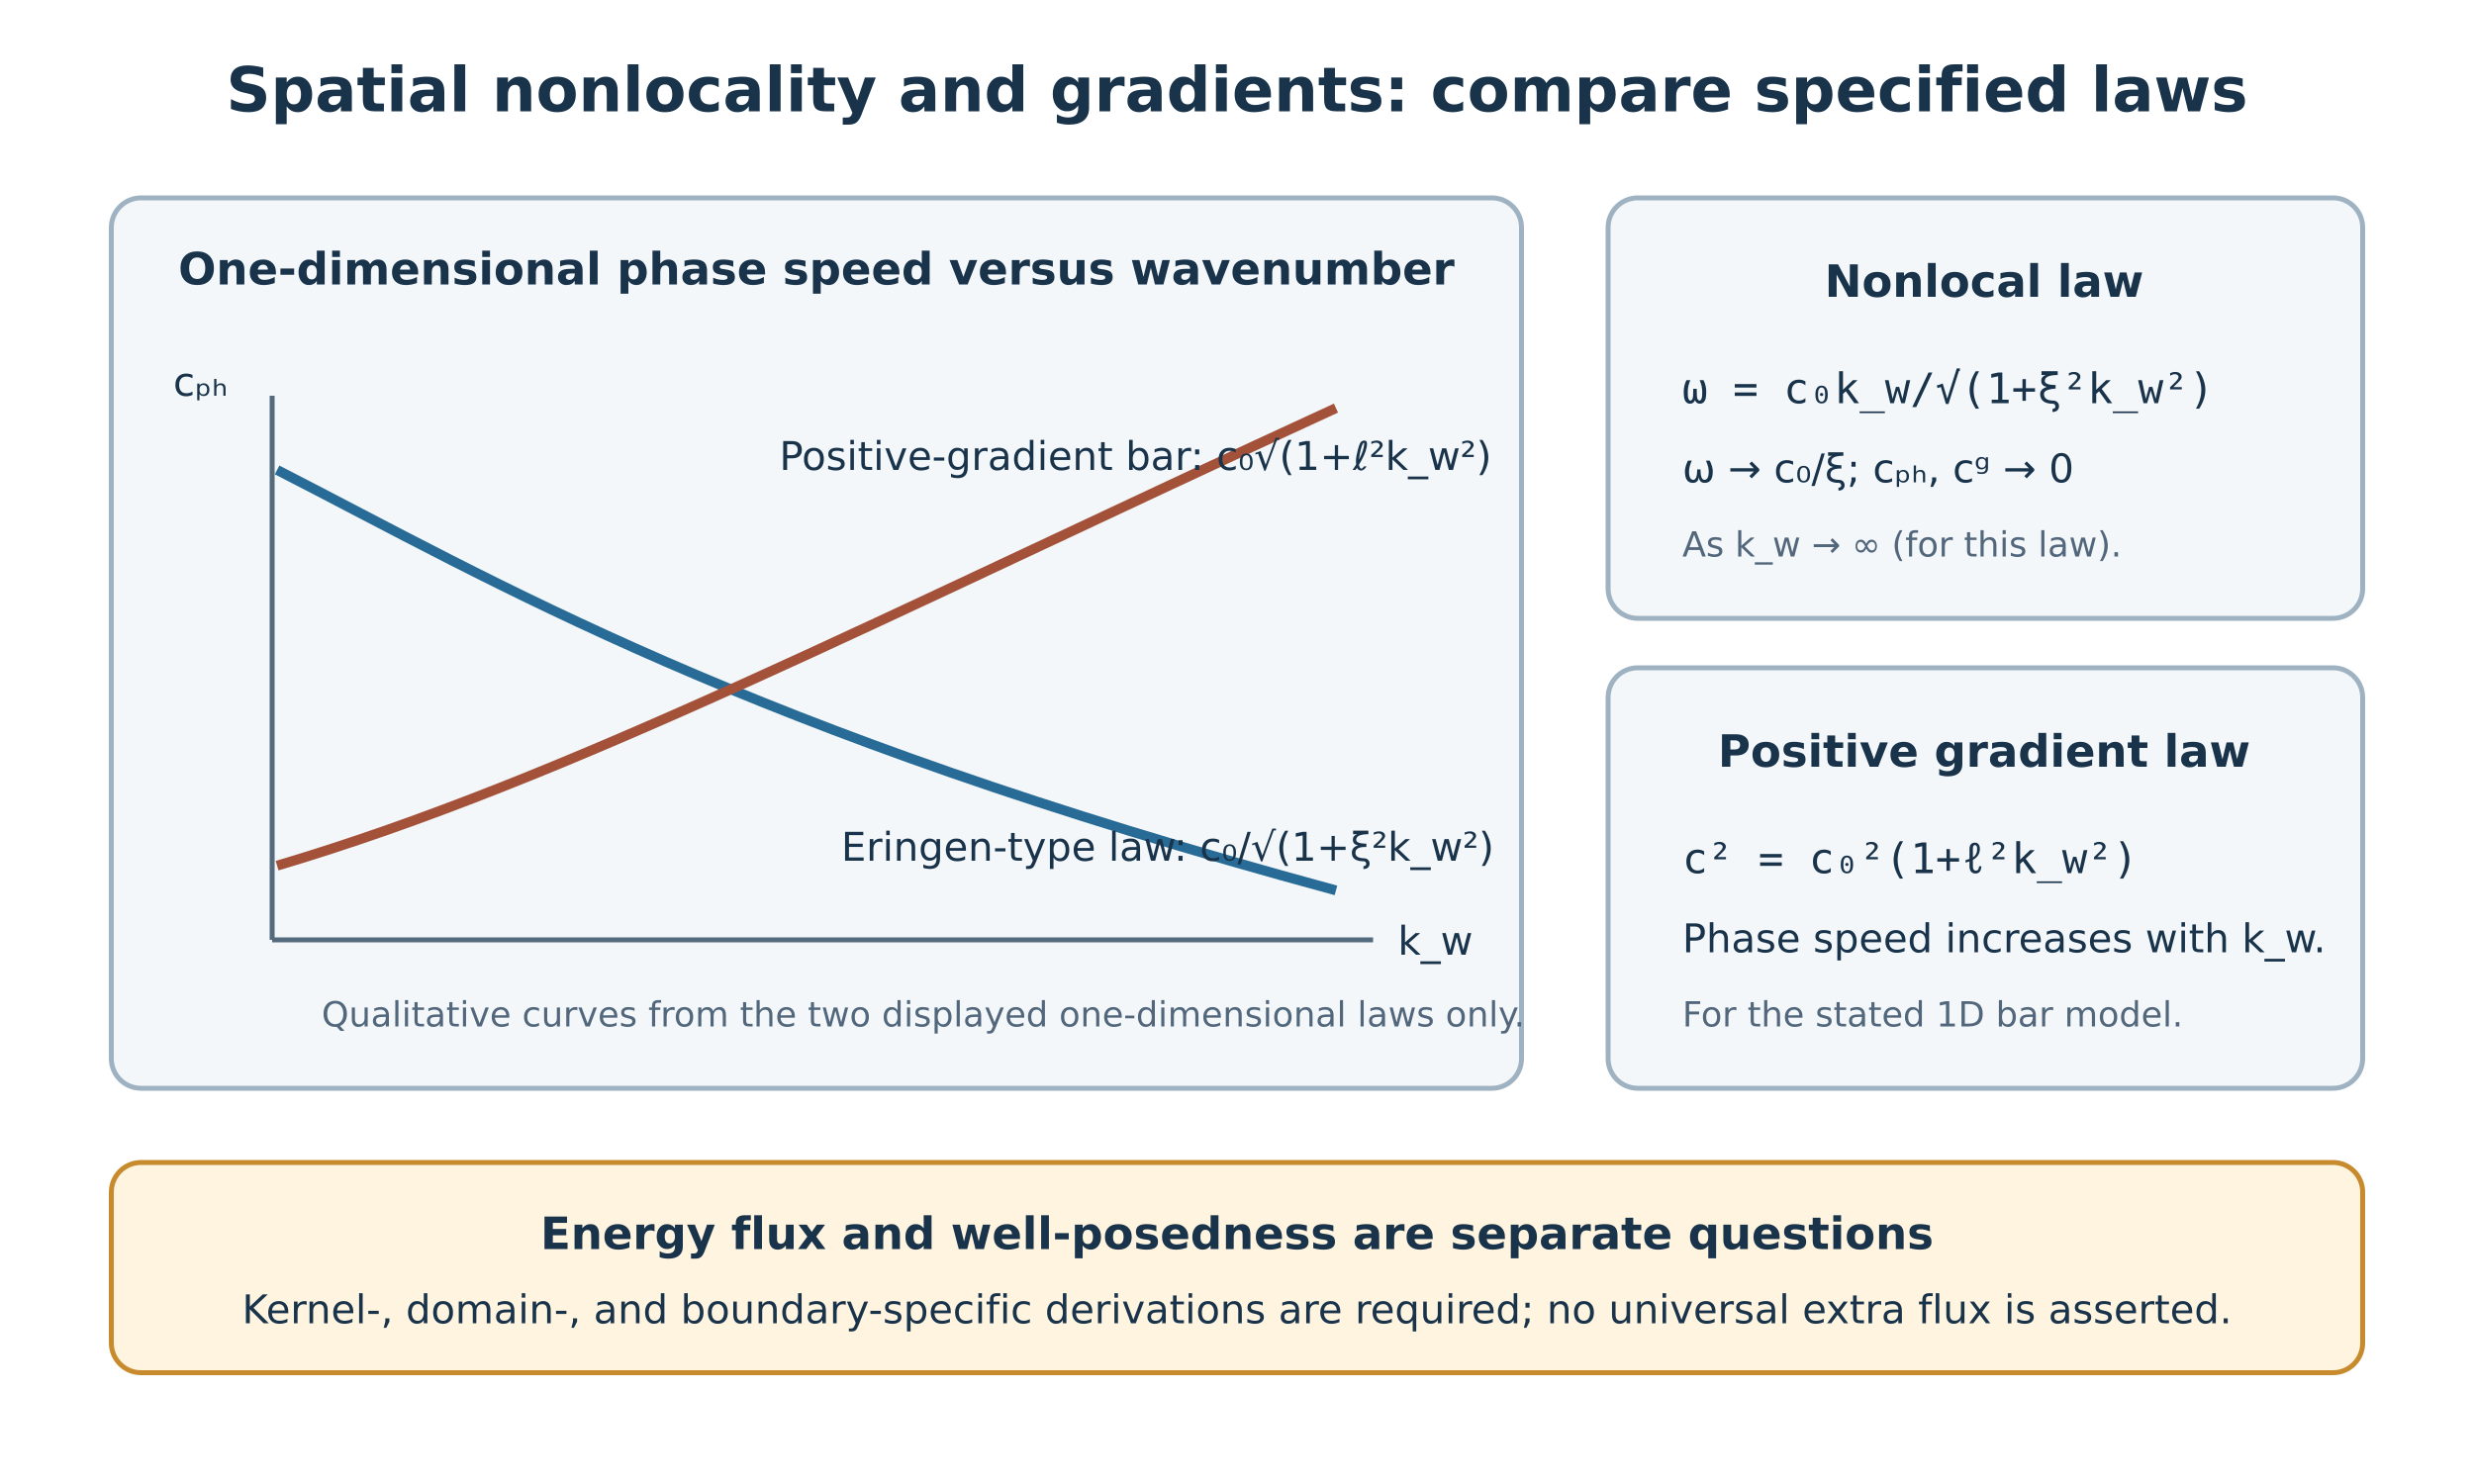
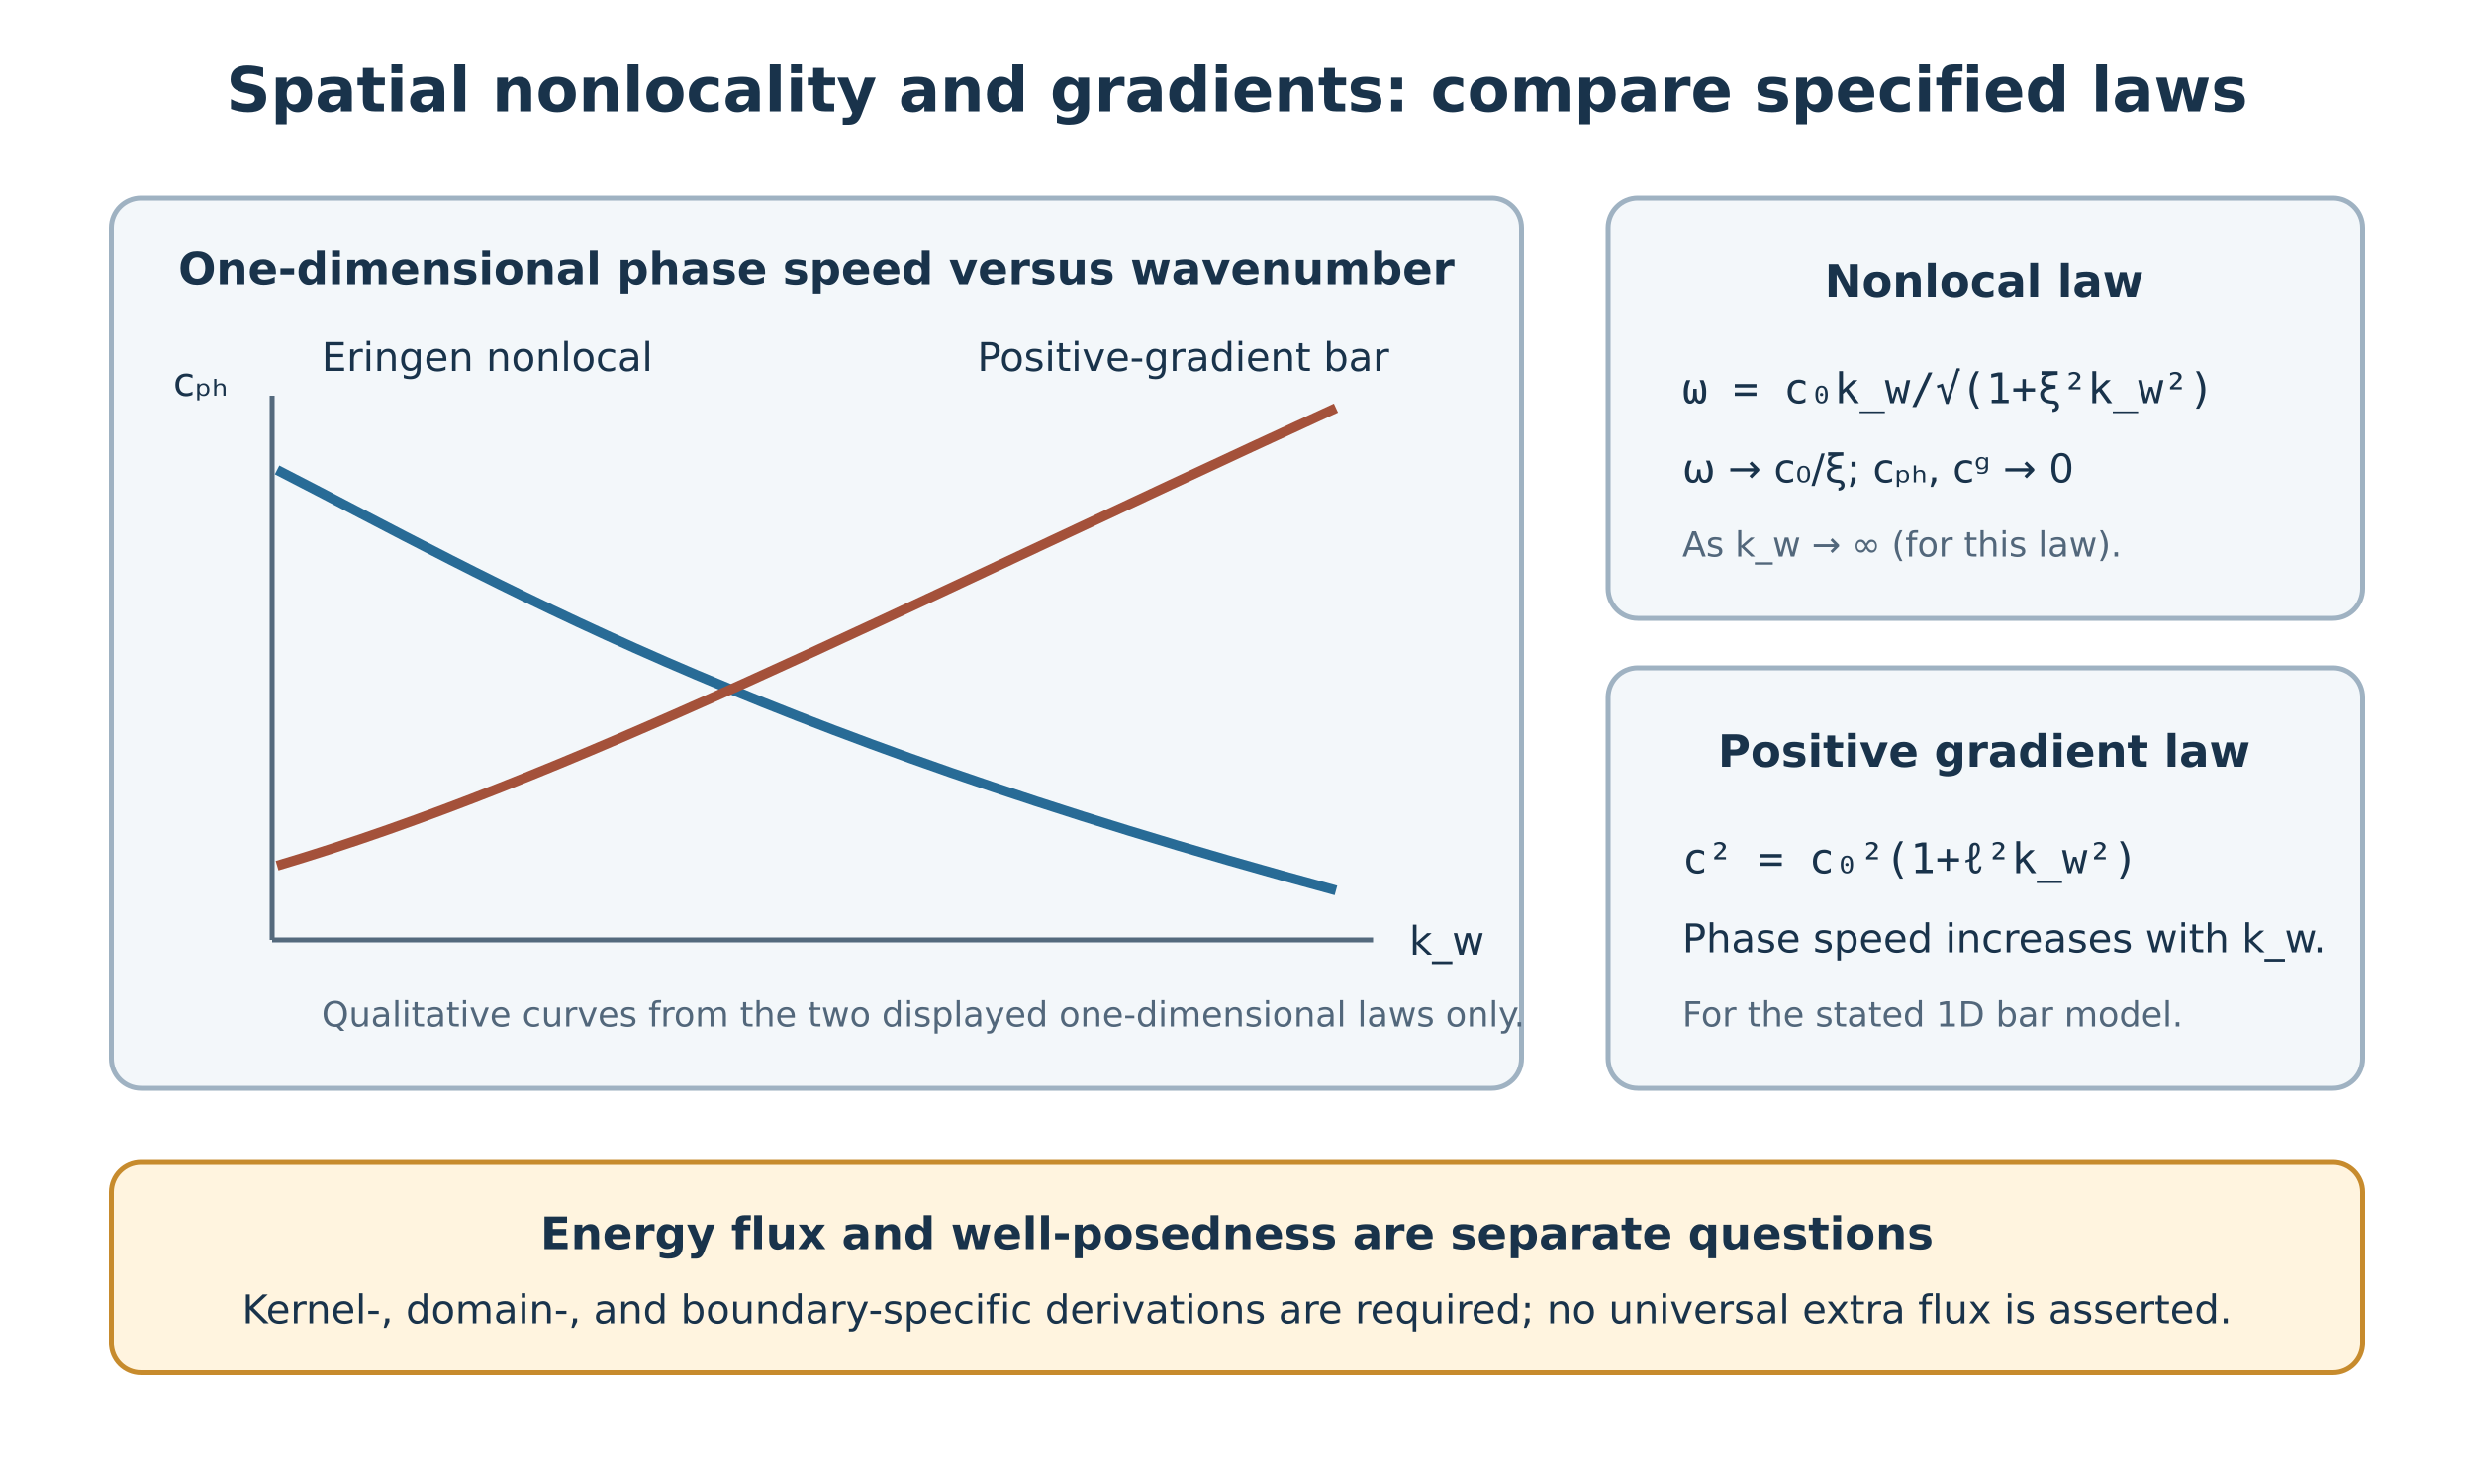
<svg xmlns="http://www.w3.org/2000/svg" width="1000" height="600" viewBox="0 0 1000 600" role="img" aria-labelledby="t d">
  <defs>
    <style>text{font-family:'DejaVu Sans',Arial,sans-serif;fill:#19334b}.title{font-size:25px;font-weight:700}.head{font-size:18px;font-weight:700}.body{font-size:16px}.math{font-family:'DejaVu Sans Mono',monospace;font-size:17px}.note{font-size:14px;fill:#52677b}.card{fill:#f3f7fa;stroke:#9fb2c2;stroke-width:2}.open{fill:#fff4df;stroke:#c78b2d;stroke-width:2}.axis{stroke:#546a7d;stroke-width:2}.curve1{stroke:#286b96;stroke-width:4;fill:none}.curve2{stroke:#a4513a;stroke-width:4;fill:none}</style>
  </defs>
  <rect width="1000" height="600" fill="white" />
  <text x="500" y="45" class="title" text-anchor="middle">Spatial nonlocality and gradients: compare specified laws</text>
  <rect x="45" y="80" width="570" height="360" rx="12" class="card" />
  <text x="330" y="115" class="head" text-anchor="middle">One-dimensional phase speed versus wavenumber</text>
  <line x1="110" y1="380" x2="555" y2="380" class="axis" />
  <line x1="110" y1="380" x2="110" y2="160" class="axis" />
-   <text x="565" y="386" class="body">k_w</text>
+   <text x="600" y="386" class="body" text-anchor="end">k_w</text>
  <text x="70" y="160" class="body">cₚₕ</text>
  <path d="M112 190 C200 235 300 295 540 360" class="curve1" />
  <path d="M112 350 C230 315 355 250 540 165" class="curve2" />
-   <text x="340" y="348" class="body" fill="#286b96">Eringen-type law: c₀/√(1+ξ²k_w²)</text>
-   <text x="315" y="190" class="body" fill="#a4513a">Positive-gradient bar: c₀√(1+ℓ²k_w²)</text>
+   <text x="130" y="150" class="body" fill="#286b96">Eringen nonlocal</text>
+   <text x="395" y="150" class="body" fill="#a4513a">Positive-gradient bar</text>
  <text x="130" y="415" class="note">Qualitative curves from the two displayed one-dimensional laws only.</text>
  <rect x="650" y="80" width="305" height="170" rx="12" class="card" />
  <text x="802" y="120" class="head" text-anchor="middle">Nonlocal law</text>
  <text x="680" y="163" class="math">ω = c₀k_w/√(1+ξ²k_w²)</text>
  <text x="680" y="195" class="body">ω → c₀/ξ; cₚₕ, cᵍ → 0</text>
  <text x="680" y="225" class="note">As k_w → ∞ (for this law).</text>
  <rect x="650" y="270" width="305" height="170" rx="12" class="card" />
  <text x="802" y="310" class="head" text-anchor="middle">Positive gradient law</text>
  <text x="680" y="353" class="math">c² = c₀²(1+ℓ²k_w²)</text>
  <text x="680" y="385" class="body">Phase speed increases with k_w.</text>
  <text x="680" y="415" class="note">For the stated 1D bar model.</text>
  <rect x="45" y="470" width="910" height="85" rx="12" class="open" />
  <text x="500" y="505" class="head" text-anchor="middle">Energy flux and well-posedness are separate questions</text>
  <text x="500" y="535" class="body" text-anchor="middle">Kernel-, domain-, and boundary-specific derivations are required; no universal extra flux is asserted.</text>
</svg>
